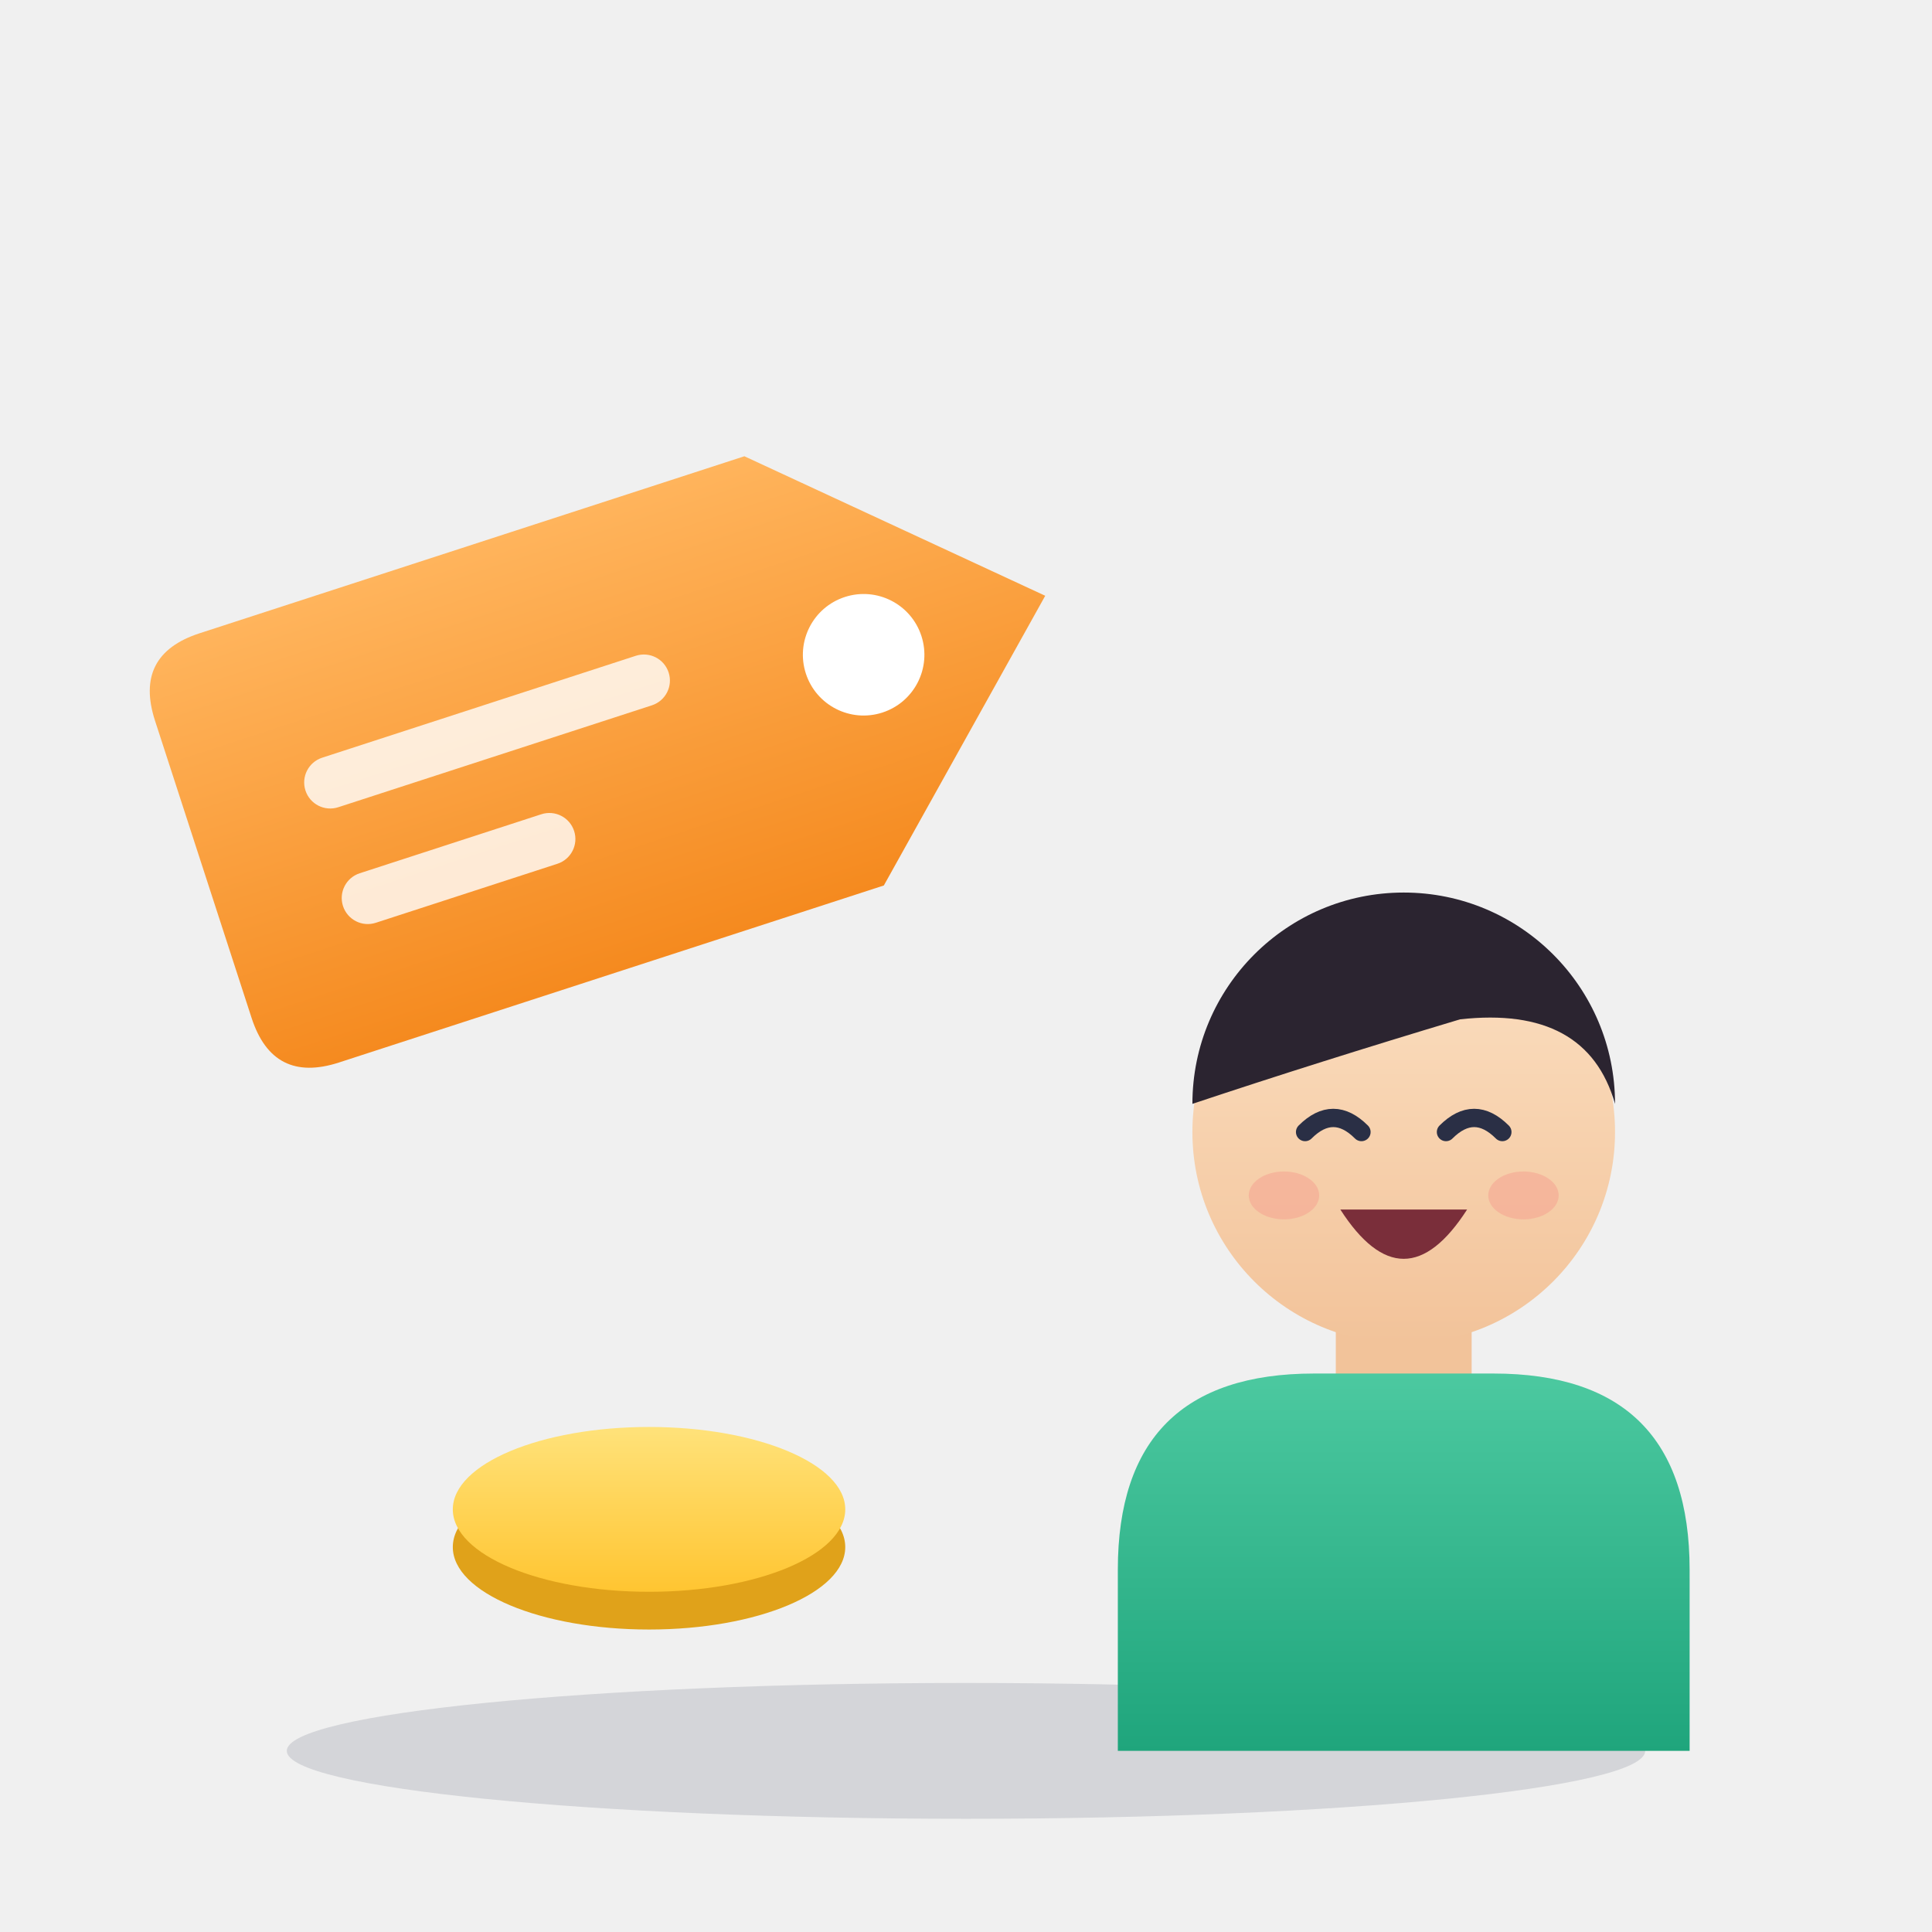
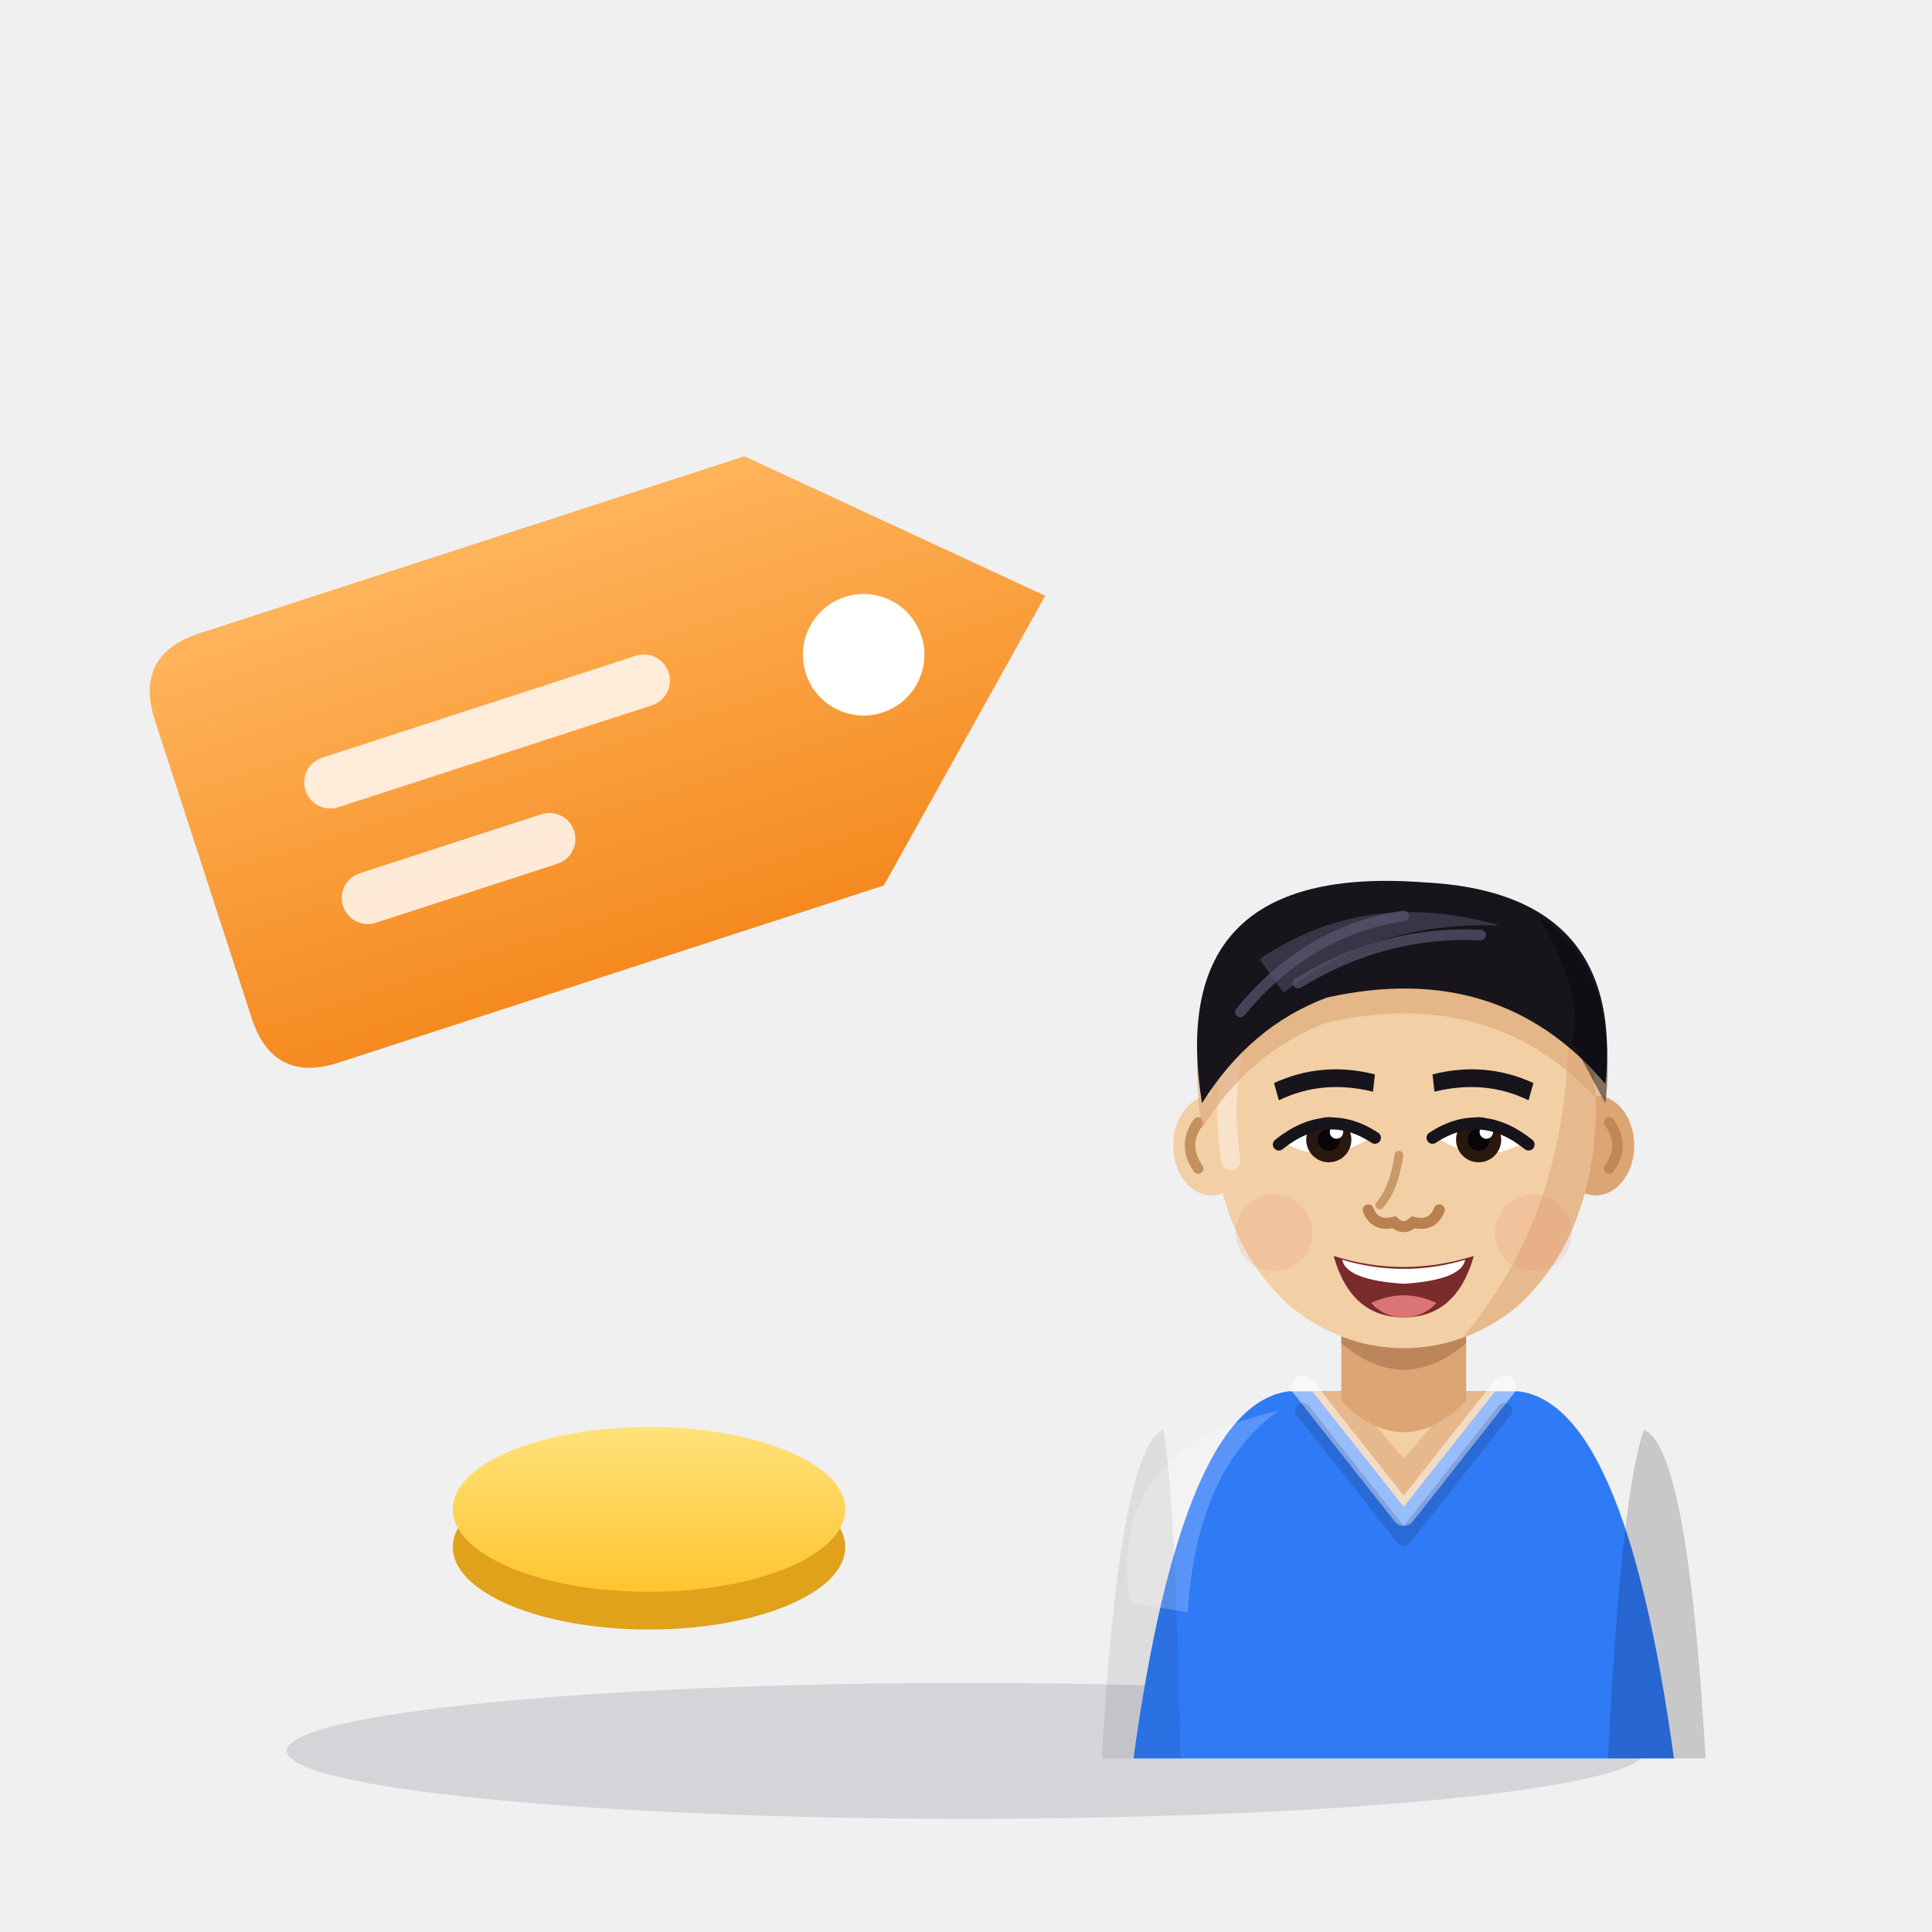
<svg xmlns="http://www.w3.org/2000/svg" viewBox="0 0 256 256">
  <defs>
    <linearGradient id="sk" x1="0" y1="0" x2="0" y2="1">
      <stop offset="0" stop-color="#FCE0C2" />
      <stop offset="1" stop-color="#F2C39A" />
    </linearGradient>
    <linearGradient id="bl" x1="0" y1="0" x2="0" y2="1">
      <stop offset="0" stop-color="#5B8DEF" />
      <stop offset="1" stop-color="#2F6BE0" />
    </linearGradient>
    <linearGradient id="gr" x1="0" y1="0" x2="0" y2="1">
      <stop offset="0" stop-color="#4CC9A0" />
      <stop offset="1" stop-color="#1FA57C" />
    </linearGradient>
    <linearGradient id="or" x1="0" y1="0" x2="0" y2="1">
      <stop offset="0" stop-color="#FFB45C" />
      <stop offset="1" stop-color="#F58A1F" />
    </linearGradient>
    <linearGradient id="pk" x1="0" y1="0" x2="0" y2="1">
      <stop offset="0" stop-color="#FF8FA8" />
      <stop offset="1" stop-color="#EE5B7E" />
    </linearGradient>
    <linearGradient id="ye" x1="0" y1="0" x2="0" y2="1">
      <stop offset="0" stop-color="#FFE27A" />
      <stop offset="1" stop-color="#FFC531" />
    </linearGradient>
    <linearGradient id="pu" x1="0" y1="0" x2="0" y2="1">
      <stop offset="0" stop-color="#A58BFF" />
      <stop offset="1" stop-color="#7B5CF0" />
    </linearGradient>
    <linearGradient id="wh" x1="0" y1="0" x2="0" y2="1">
      <stop offset="0" stop-color="#FFFFFF" />
      <stop offset="1" stop-color="#E6ECF8" />
    </linearGradient>
+     <clipPath id="gnd">
+       <rect x="0" y="0" width="256" height="233" />
+     </clipPath>
  </defs>
  <ellipse cx="128" cy="232" rx="90" ry="9" fill="#18203A" opacity=".13" />
  <g transform="translate(86 96) scale(1.15) rotate(-18)">
    <path d="M-46 -26 h66 l28 26 l-28 26 h-66 q-8 0 -8 -8 v-36 q0 -8 8 -8z" fill="url(#or)" />
    <circle cx="26" cy="0" r="7" fill="#fff" />
    <rect x="-40" y="-8" width="44" height="6" rx="3" fill="#fff" opacity=".8" />
    <rect x="-40" y="6" width="28" height="6" rx="3" fill="#fff" opacity=".8" />
  </g>
  <ellipse cx="86" cy="205" rx="26" ry="10.92" fill="#E0A21A" />
  <ellipse cx="86" cy="200" rx="26" ry="10.92" fill="url(#ye)" />
-   <rect x="177" y="166" width="18" height="22" rx="6" fill="#F2C39A" />
-   <path d="M148.118 232 V208 q0 -26 26 -26 h23.765 q26 0 26 26 V232z" fill="url(#gr)" />
-   <circle cx="186" cy="150" r="28" fill="url(#sk)" />
-   <ellipse cx="170.133" cy="158.4" rx="4.667" ry="3.173" fill="#F59A8B" opacity=".45" />
-   <ellipse cx="201.867" cy="158.4" rx="4.667" ry="3.173" fill="#F59A8B" opacity=".45" />
-   <path d="M172.933 150 q3.733 -3.733 7.467 0" fill="none" stroke="#2A2F45" stroke-width="2.427" stroke-linecap="round" stroke-linejoin="round" />
-   <path d="M191.6 150 q3.733 -3.733 7.467 0" fill="none" stroke="#2A2F45" stroke-width="2.427" stroke-linecap="round" stroke-linejoin="round" />
-   <path d="M177.6 160.267 q8.4 13.067 16.8 0z" fill="#7A2E3A" />
-   <path d="M158 146.267 a28 28 0 0 1 56 0 q-3.733 -13.067 -20.533 -11.2 q-18.667 5.6 -35.467 11.2 z" fill="#2B2430" />
+   <g clip-path="url(#gnd)">
+     <g transform="translate(186 194.545) scale(1.27273)">
+       <g class="z63br">
+         <path d="M-32 150 Q-35 -5 -12 -8 L12 -8 Q35 -5 32 150 Z" fill="#2F7BF6" />
+         <path d="M32 150 Q35 0 25 -4 Q19 14 20 150 Z" fill="rgba(0,0,20,.17)" />
+         <path d="M-32 150 Q-35 0 -25 -4 Q-22 14 -23 150 Z" fill="rgba(0,0,20,.08)" />
+         <path d="M-28.500 14 Q-31 -2 -13 -6 Q-21.500 0 -22.500 15 Z" fill="rgba(255,255,255,.2)" />
+         <path d="M-9.500 -8 L0 4 L9.500 -8 Z" fill="#F3CFA6" />
+         <path d="M-9.500 -8 L0 4 L9.500 -8 L6 -8 L0 -1 L-6 -8 Z" fill="#DBA574" opacity=".55" />
+         <path d="M-10.500 -8.500 L0 4.800 L10.500 -8.500" fill="none" stroke="rgba(255,255,255,.5)" stroke-width="2.400" stroke-linecap="round" stroke-linejoin="round" />
+         <path d="M-10.500 -6 L0 7.300 L10.500 -6" fill="none" stroke="rgba(0,0,20,.14)" stroke-width="1.600" stroke-linecap="round" stroke-linejoin="round" />
+       </g>
+       <path d="M-6.500 -18 h13 v11 q-6.500 6.500 -13 0 Z" fill="#DBA574" />
+       <path d="M-6.500 -18 h13 v5 Q0 -7.500 -6.500 -13 Z" fill="rgba(110,55,25,.28)" />
+       <ellipse cx="-20" cy="-33.600" rx="4" ry="5.200" fill="#F3CFA6" />
+       <ellipse cx="20" cy="-33.600" rx="4" ry="5.200" fill="#DBA574" />
+       <path d="M-21.400 -36 q-1.700 2.400 0 4.800 M21.400 -36 q1.700 2.400 0 4.800" fill="none" stroke="#B9814F" stroke-width="1.100" stroke-linecap="round" opacity=".8" />
+       <path d="M-20 -38 Q-20 -58 0 -58 Q20 -58 20 -38 Q20 -24.500 12 -17 Q6.500 -12.500 0 -12.500 Q-6.500 -12.500 -12 -17 Q-20 -24.500 -20 -38 Z" fill="#F3CFA6" />
+       <path d="M12 -17 Q20 -24.500 20 -38 Q19.600 -46 17 -51 Q18.500 -28 6 -13.500 Q9.500 -14.800 12 -17 Z" fill="#DBA574" opacity=".5" />
+       <path d="M-16.800 -47 Q-19.200 -40 -18 -32" fill="none" stroke="rgba(255,255,255,.4)" stroke-width="2" stroke-linecap="round" />
+       <path d="M-21 -38 Q-25 -63 2 -61 Q23 -60 21 -40 Q10 -53 -8 -49 Q-16 -46 -21 -38 Z" transform="translate(0 2.600)" fill="#DBA574" opacity=".6" />
+       <path d="M-21 -38 Q-25 -63 2 -61 Q23 -60 21 -40 Q10 -53 -8 -49 Q-16 -46 -21 -38 Z" fill="#17141C" />
+       <path d="M-15 -53 Q-4 -60.500 10 -56.500 Q-3 -57 -12.500 -49.500 Z" fill="#5B5670" opacity=".5" />
+       <path d="M-17 -47.500 Q-10 -56 0 -57.500 M-11 -50.500 Q-2 -56 8 -55.500" fill="none" stroke="#5B5670" stroke-width="1.100" stroke-linecap="round" opacity=".7" />
+       <path d="M21 -38 Q22.500 -52 14 -57.500 Q19 -49 17.500 -44.500 Z" fill="#07060A" opacity=".45" />
+       <circle cx="-13.500" cy="-24.500" r="4" fill="#E8866C" opacity=".18" />
+       <circle cx="13.500" cy="-24.500" r="4" fill="#E8866C" opacity=".18" />
+       <path d="M-13.500 -40.100 Q-8.500 -42.400 -3 -41 L-3.200 -39.200 Q-8.500 -40.500 -13 -38.300 Z M13.500 -40.100 Q8.500 -42.400 3 -41 L3.200 -39.200 Q8.500 -40.500 13 -38.300 Z" fill="#17141C" />
+       <g class="z63eye" style="animation-delay:-1s">
+         <path d="M-12.500 -33.900 Q-8 -37.200 -3.500 -34.400 Q-8 -31.400 -12.500 -33.900 Z M12.500 -33.900 Q8 -37.200 3.500 -34.400 Q8 -31.400 12.500 -33.900 Z" fill="#fff" />
+         <circle cx="-7.800" cy="-34.200" r="2.350" fill="#2A170E" />
+         <circle cx="7.800" cy="-34.200" r="2.350" fill="#2A170E" />
+         <circle cx="-7.800" cy="-34.200" r="1.150" fill="#07050A" />
+         <circle cx="7.800" cy="-34.200" r="1.150" fill="#07050A" />
+         <circle cx="-7" cy="-35" r=".7" fill="#fff" />
+         <circle cx="8.600" cy="-35" r=".7" fill="#fff" />
+         <path d="M-13 -33.700 Q-8 -37.700 -3 -34.400 M13 -33.700 Q8 -37.700 3 -34.400" fill="none" stroke="#17141C" stroke-width="1.250" stroke-linecap="round" />
+       </g>
+       <path d="M-.5 -32.600 Q-1 -29.100 -2.500 -27.400" fill="none" stroke="#B9814F" stroke-width=".9" stroke-linecap="round" opacity=".7" />
+       <path d="M-3.700 -26.900 Q-3 -25.100 -1 -25.600 Q0 -24.700 1 -25.600 Q3 -25.100 3.700 -26.900" fill="none" stroke="#B9814F" stroke-width="1.150" stroke-linecap="round" />
+       <path d="M-7.300 -22.100 Q0 -19.800 7.300 -22.100 Q5.500 -15.700 0 -15.700 Q-5.500 -15.700 -7.300 -22.100 Z" fill="#7A2B2B" />
+       <path d="M-6.400 -21.700 Q0 -19.800 6.400 -21.700 Q6 -19.600 0 -19.200 Q-6 -19.600 -6.400 -21.700 Z" fill="#fff" />
+       <path d="M-3.400 -17.200 Q0 -18.800 3.400 -17.200 Q2 -15.700 0 -15.700 Q-2 -15.700 -3.400 -17.200 Z" fill="#DB7474" />
+     </g>
+   </g>
</svg>
